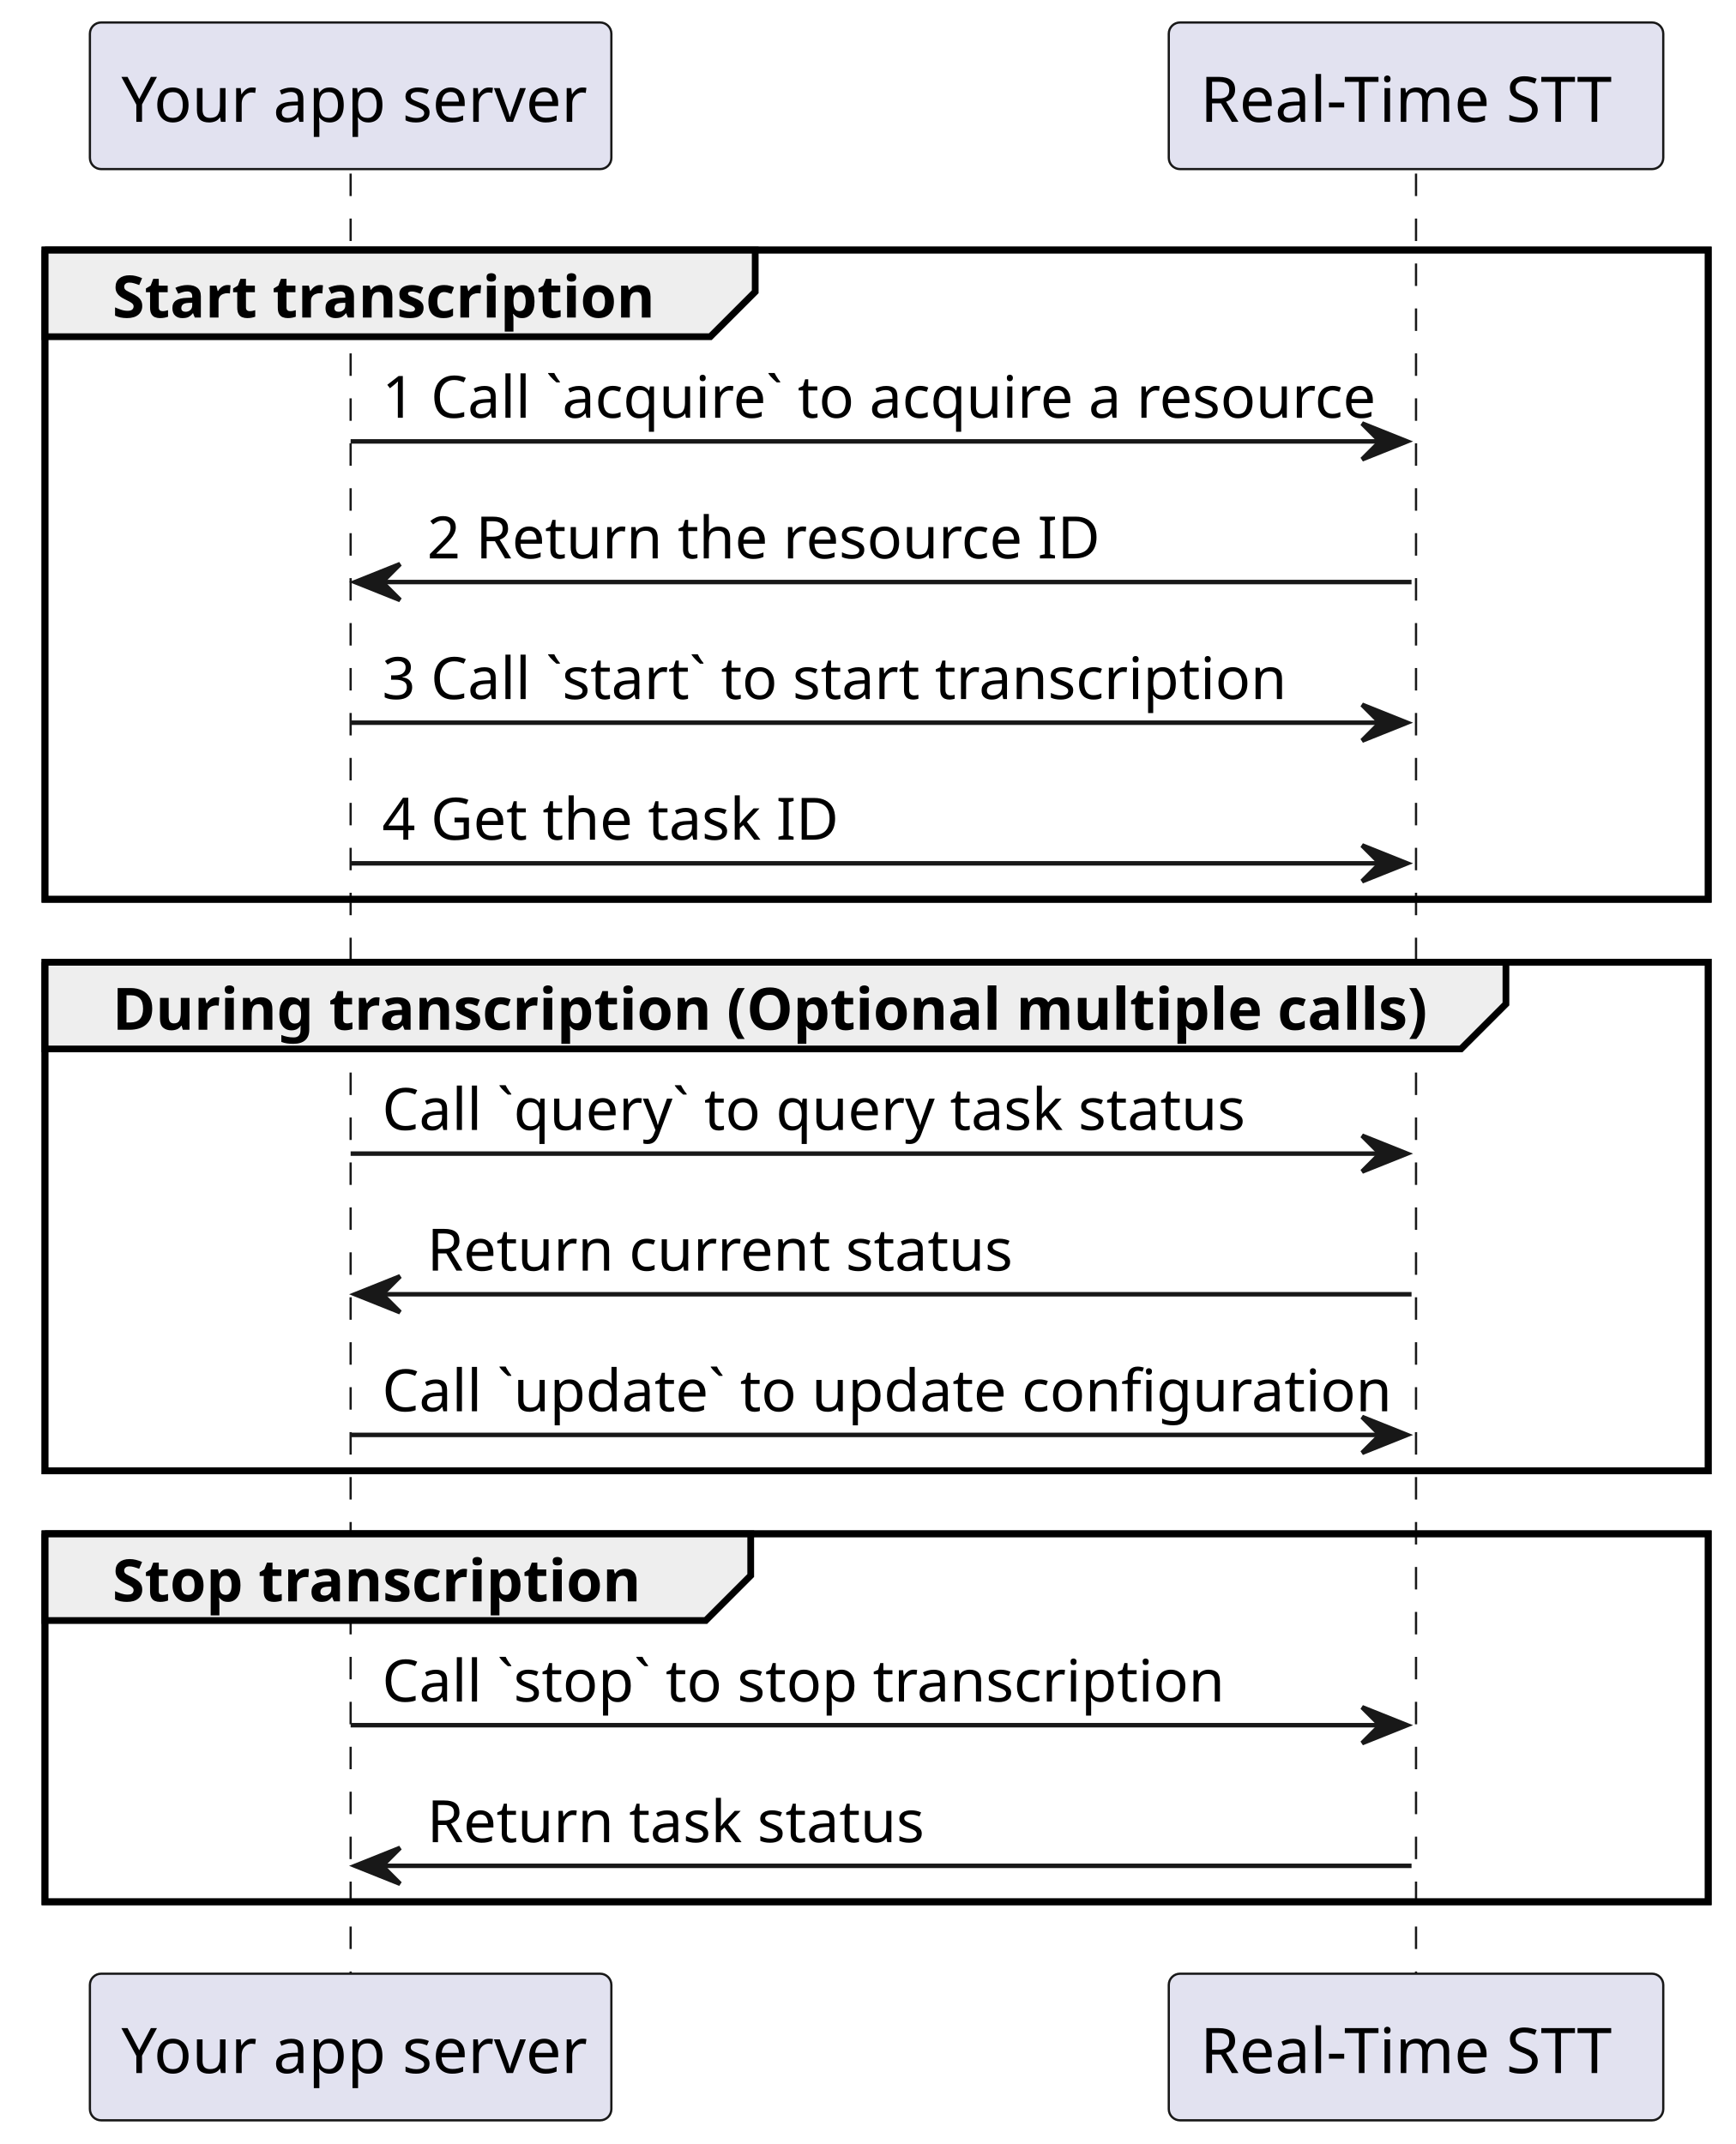
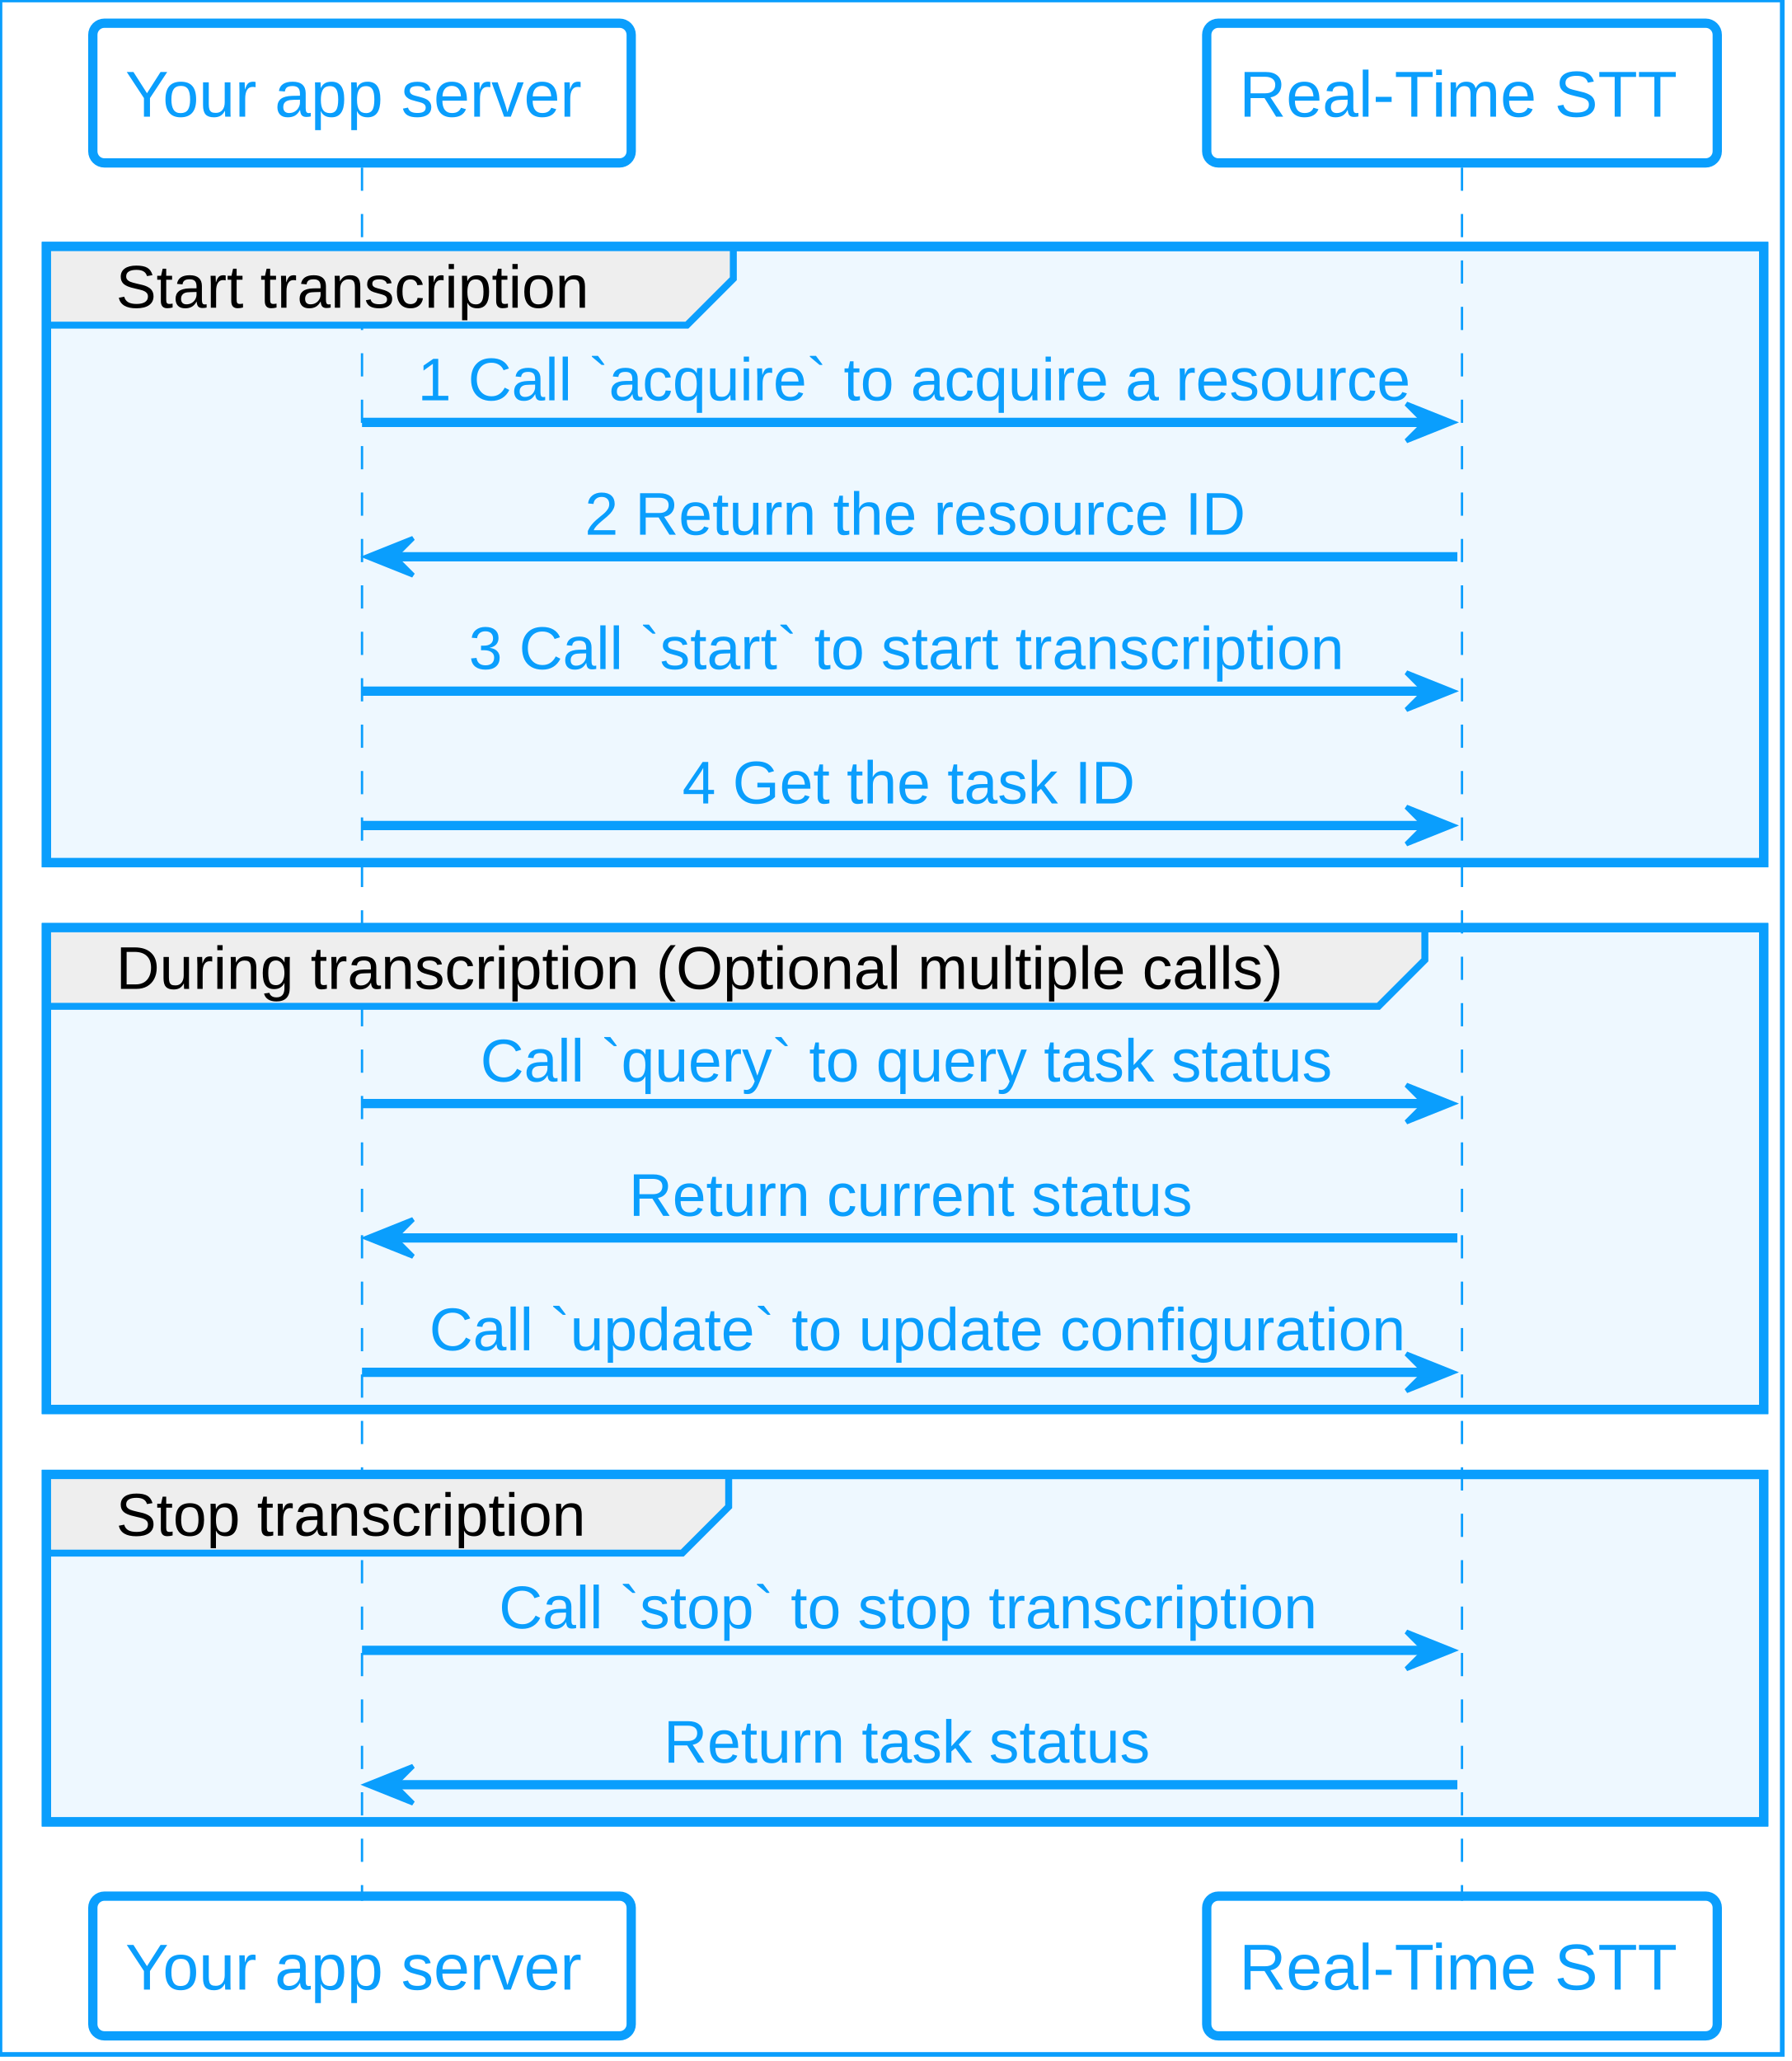
- <svg xmlns="http://www.w3.org/2000/svg" contentStyleType="text/css" height="477px" preserveAspectRatio="none" style="width:386px;height:477px;background:#FFFFFF;" version="1.1" viewBox="0 0 386 477" width="386px" zoomAndPan="magnify">
+ <svg xmlns="http://www.w3.org/2000/svg" contentStyleType="text/css" height="444px" preserveAspectRatio="none" style="width:386px;height:444px;" version="1.1" viewBox="0 0 386 444" width="386px" zoomAndPan="magnify">
  <defs />
  <g>
-     <rect fill="none" height="144.455" style="stroke:#000000;stroke-width:1.5;" width="370" x="10" y="55.621" />
-     <rect fill="none" height="113.164" style="stroke:#000000;stroke-width:1.5;" width="370" x="10" y="214.076" />
-     <rect fill="none" height="81.873" style="stroke:#000000;stroke-width:1.5;" width="370" x="10" y="341.24" />
-     <line style="stroke:#181818;stroke-width:0.5;stroke-dasharray:5.0,5.0;" x1="78" x2="78" y1="38.621" y2="440.113" />
-     <line style="stroke:#181818;stroke-width:0.5;stroke-dasharray:5.0,5.0;" x1="315" x2="315" y1="38.621" y2="440.113" />
-     <rect fill="#E2E2F0" height="32.621" rx="2.5" ry="2.5" style="stroke:#181818;stroke-width:0.5;" width="116" x="20" y="5" />
-     <text fill="#000000" font-family="sans-serif" font-size="14" lengthAdjust="spacing" textLength="102" x="27" y="27.107">Your app server</text>
-     <rect fill="#E2E2F0" height="32.621" rx="2.5" ry="2.5" style="stroke:#181818;stroke-width:0.5;" width="116" x="20" y="439.113" />
-     <text fill="#000000" font-family="sans-serif" font-size="14" lengthAdjust="spacing" textLength="102" x="27" y="461.221">Your app server</text>
-     <rect fill="#E2E2F0" height="32.621" rx="2.5" ry="2.5" style="stroke:#181818;stroke-width:0.5;" width="110" x="260" y="5" />
-     <text fill="#000000" font-family="sans-serif" font-size="14" lengthAdjust="spacing" textLength="96" x="267" y="27.107">Real-Time STT</text>
-     <rect fill="#E2E2F0" height="32.621" rx="2.5" ry="2.5" style="stroke:#181818;stroke-width:0.5;" width="110" x="260" y="439.113" />
-     <text fill="#000000" font-family="sans-serif" font-size="14" lengthAdjust="spacing" textLength="96" x="267" y="461.221">Real-Time STT</text>
-     <path d="M10,55.621 L168,55.621 L168,64.912 L158,74.912 L10,74.912 L10,55.621 " fill="#EEEEEE" style="stroke:#000000;stroke-width:1.5;" />
-     <rect fill="none" height="144.455" style="stroke:#000000;stroke-width:1.5;" width="370" x="10" y="55.621" />
-     <text fill="#000000" font-family="sans-serif" font-size="13" font-weight="bold" lengthAdjust="spacing" textLength="113" x="25" y="70.649">Start transcription</text>
-     <polygon fill="#181818" points="303,94.203,313,98.203,303,102.203,307,98.203" style="stroke:#181818;stroke-width:1.0;" />
-     <line style="stroke:#181818;stroke-width:1.0;" x1="78" x2="309" y1="98.203" y2="98.203" />
-     <text fill="#000000" font-family="sans-serif" font-size="13" lengthAdjust="spacing" textLength="213" x="85" y="92.94">1 Call `acquire` to acquire a resource</text>
-     <polygon fill="#181818" points="89,125.494,79,129.494,89,133.494,85,129.494" style="stroke:#181818;stroke-width:1.0;" />
-     <line style="stroke:#181818;stroke-width:1.0;" x1="83" x2="314" y1="129.494" y2="129.494" />
-     <text fill="#000000" font-family="sans-serif" font-size="13" lengthAdjust="spacing" textLength="141" x="95" y="124.231">2 Return the resource ID</text>
-     <polygon fill="#181818" points="303,156.785,313,160.785,303,164.785,307,160.785" style="stroke:#181818;stroke-width:1.0;" />
-     <line style="stroke:#181818;stroke-width:1.0;" x1="78" x2="309" y1="160.785" y2="160.785" />
-     <text fill="#000000" font-family="sans-serif" font-size="13" lengthAdjust="spacing" textLength="191" x="85" y="155.523">3 Call `start` to start transcription</text>
-     <polygon fill="#181818" points="303,188.076,313,192.076,303,196.076,307,192.076" style="stroke:#181818;stroke-width:1.0;" />
-     <line style="stroke:#181818;stroke-width:1.0;" x1="78" x2="309" y1="192.076" y2="192.076" />
-     <text fill="#000000" font-family="sans-serif" font-size="13" lengthAdjust="spacing" textLength="99" x="85" y="186.814">4 Get the task ID</text>
-     <path d="M10,214.076 L335,214.076 L335,223.367 L325,233.367 L10,233.367 L10,214.076 " fill="#EEEEEE" style="stroke:#000000;stroke-width:1.5;" />
-     <rect fill="none" height="113.164" style="stroke:#000000;stroke-width:1.5;" width="370" x="10" y="214.076" />
-     <text fill="#000000" font-family="sans-serif" font-size="13" font-weight="bold" lengthAdjust="spacing" textLength="280" x="25" y="229.105">During transcription (Optional multiple calls)</text>
-     <polygon fill="#181818" points="303,252.658,313,256.658,303,260.658,307,256.658" style="stroke:#181818;stroke-width:1.0;" />
-     <line style="stroke:#181818;stroke-width:1.0;" x1="78" x2="309" y1="256.658" y2="256.658" />
-     <text fill="#000000" font-family="sans-serif" font-size="13" lengthAdjust="spacing" textLength="186" x="85" y="251.395">Call `query` to query task status</text>
-     <polygon fill="#181818" points="89,283.949,79,287.949,89,291.949,85,287.949" style="stroke:#181818;stroke-width:1.0;" />
-     <line style="stroke:#181818;stroke-width:1.0;" x1="83" x2="314" y1="287.949" y2="287.949" />
-     <text fill="#000000" font-family="sans-serif" font-size="13" lengthAdjust="spacing" textLength="122" x="95" y="282.687">Return current status</text>
-     <polygon fill="#181818" points="303,315.24,313,319.24,303,323.24,307,319.24" style="stroke:#181818;stroke-width:1.0;" />
-     <line style="stroke:#181818;stroke-width:1.0;" x1="78" x2="309" y1="319.24" y2="319.24" />
-     <text fill="#000000" font-family="sans-serif" font-size="13" lengthAdjust="spacing" textLength="208" x="85" y="313.978">Call `update` to update configuration</text>
-     <path d="M10,341.24 L167,341.24 L167,350.531 L157,360.531 L10,360.531 L10,341.24 " fill="#EEEEEE" style="stroke:#000000;stroke-width:1.5;" />
-     <rect fill="none" height="81.873" style="stroke:#000000;stroke-width:1.5;" width="370" x="10" y="341.24" />
-     <text fill="#000000" font-family="sans-serif" font-size="13" font-weight="bold" lengthAdjust="spacing" textLength="112" x="25" y="356.269">Stop transcription</text>
-     <polygon fill="#181818" points="303,379.822,313,383.822,303,387.822,307,383.822" style="stroke:#181818;stroke-width:1.0;" />
-     <line style="stroke:#181818;stroke-width:1.0;" x1="78" x2="309" y1="383.822" y2="383.822" />
-     <text fill="#000000" font-family="sans-serif" font-size="13" lengthAdjust="spacing" textLength="178" x="85" y="378.56">Call `stop` to stop transcription</text>
-     <polygon fill="#181818" points="89,411.113,79,415.113,89,419.113,85,415.113" style="stroke:#181818;stroke-width:1.0;" />
-     <line style="stroke:#181818;stroke-width:1.0;" x1="83" x2="314" y1="415.113" y2="415.113" />
-     <text fill="#000000" font-family="sans-serif" font-size="13" lengthAdjust="spacing" textLength="107" x="95" y="409.851">Return task status</text>
+     <rect fill="none" height="442.582" style="stroke:#0A9EFD;stroke-width:1.0;" width="384" x="0" y="0" />
+     <rect fill="#0A9EFD" fill-opacity="0.067" height="132.744" style="stroke:#0A9EFD;stroke-width:2.0;" width="370" x="10" y="53.099" />
+     <rect fill="#0A9EFD" fill-opacity="0.067" height="103.795" style="stroke:#0A9EFD;stroke-width:2.0;" width="370" x="10" y="199.842" />
+     <rect fill="#0A9EFD" fill-opacity="0.067" height="74.846" style="stroke:#0A9EFD;stroke-width:2.0;" width="370" x="10" y="317.637" />
+     <line style="stroke:#0A9EFD;stroke-width:0.5;stroke-dasharray:5.0,5.0;" x1="78" x2="78" y1="36.099" y2="409.483" />
+     <line style="stroke:#0A9EFD;stroke-width:0.5;stroke-dasharray:5.0,5.0;" x1="315" x2="315" y1="36.099" y2="409.483" />
+     <rect fill="none" height="30.099" rx="2.5" ry="2.5" style="stroke:#0A9EFD;stroke-width:2.0;" width="116" x="20" y="5" />
+     <text fill="#0A9EFD" font-family="Arial" font-size="14" lengthAdjust="spacing" textLength="102" x="27" y="25.132">Your app server</text>
+     <rect fill="none" height="30.099" rx="2.5" ry="2.5" style="stroke:#0A9EFD;stroke-width:2.0;" width="116" x="20" y="408.483" />
+     <text fill="#0A9EFD" font-family="Arial" font-size="14" lengthAdjust="spacing" textLength="102" x="27" y="428.615">Your app server</text>
+     <rect fill="none" height="30.099" rx="2.5" ry="2.5" style="stroke:#0A9EFD;stroke-width:2.0;" width="110" x="260" y="5" />
+     <text fill="#0A9EFD" font-family="Arial" font-size="14" lengthAdjust="spacing" textLength="96" x="267" y="25.132">Real-Time STT</text>
+     <rect fill="none" height="30.099" rx="2.5" ry="2.5" style="stroke:#0A9EFD;stroke-width:2.0;" width="110" x="260" y="408.483" />
+     <text fill="#0A9EFD" font-family="Arial" font-size="14" lengthAdjust="spacing" textLength="96" x="267" y="428.615">Real-Time STT</text>
+     <path d="M10,53.099 L158,53.099 L158,60.047 L148,70.047 L10,70.047 L10,53.099 " fill="#EEEEEE" style="stroke:#0A9EFD;stroke-width:1.5;" />
+     <rect fill="none" height="132.744" style="stroke:#0A9EFD;stroke-width:2.0;" width="370" x="10" y="53.099" />
+     <text fill="#000000" font-family="Arial" font-size="13" lengthAdjust="spacing" textLength="103" x="25" y="66.293">Start transcription</text>
+     <polygon fill="#0A9EFD" points="303,86.996,313,90.996,303,94.996,307,90.996" style="stroke:#0A9EFD;stroke-width:1.0;" />
+     <line style="stroke:#0A9EFD;stroke-width:2.0;" x1="78" x2="309" y1="90.996" y2="90.996" />
+     <text fill="#0A9EFD" font-family="Arial" font-size="13" lengthAdjust="spacing" textLength="213" x="90" y="86.241">1 Call `acquire` to acquire a resource</text>
+     <polygon fill="#0A9EFD" points="89,115.945,79,119.945,89,123.945,85,119.945" style="stroke:#0A9EFD;stroke-width:1.0;" />
+     <line style="stroke:#0A9EFD;stroke-width:2.0;" x1="83" x2="314" y1="119.945" y2="119.945" />
+     <text fill="#0A9EFD" font-family="Arial" font-size="13" lengthAdjust="spacing" textLength="141" x="126" y="115.19">2 Return the resource ID</text>
+     <polygon fill="#0A9EFD" points="303,144.894,313,148.894,303,152.894,307,148.894" style="stroke:#0A9EFD;stroke-width:1.0;" />
+     <line style="stroke:#0A9EFD;stroke-width:2.0;" x1="78" x2="309" y1="148.894" y2="148.894" />
+     <text fill="#0A9EFD" font-family="Arial" font-size="13" lengthAdjust="spacing" textLength="191" x="101" y="144.139">3 Call `start` to start transcription</text>
+     <polygon fill="#0A9EFD" points="303,173.842,313,177.842,303,181.842,307,177.842" style="stroke:#0A9EFD;stroke-width:1.0;" />
+     <line style="stroke:#0A9EFD;stroke-width:2.0;" x1="78" x2="309" y1="177.842" y2="177.842" />
+     <text fill="#0A9EFD" font-family="Arial" font-size="13" lengthAdjust="spacing" textLength="99" x="147" y="173.087">4 Get the task ID</text>
+     <path d="M10,199.842 L307,199.842 L307,206.791 L297,216.791 L10,216.791 L10,199.842 " fill="#EEEEEE" style="stroke:#0A9EFD;stroke-width:1.5;" />
+     <rect fill="none" height="103.795" style="stroke:#0A9EFD;stroke-width:2.0;" width="370" x="10" y="199.842" />
+     <text fill="#000000" font-family="Arial" font-size="13" lengthAdjust="spacing" textLength="252" x="25" y="213.036">During transcription (Optional multiple calls)</text>
+     <polygon fill="#0A9EFD" points="303,233.74,313,237.74,303,241.74,307,237.74" style="stroke:#0A9EFD;stroke-width:1.0;" />
+     <line style="stroke:#0A9EFD;stroke-width:2.0;" x1="78" x2="309" y1="237.74" y2="237.74" />
+     <text fill="#0A9EFD" font-family="Arial" font-size="13" lengthAdjust="spacing" textLength="186" x="103.5" y="232.985">Call `query` to query task status</text>
+     <polygon fill="#0A9EFD" points="89,262.688,79,266.688,89,270.688,85,266.688" style="stroke:#0A9EFD;stroke-width:1.0;" />
+     <line style="stroke:#0A9EFD;stroke-width:2.0;" x1="83" x2="314" y1="266.688" y2="266.688" />
+     <text fill="#0A9EFD" font-family="Arial" font-size="13" lengthAdjust="spacing" textLength="122" x="135.5" y="261.934">Return current status</text>
+     <polygon fill="#0A9EFD" points="303,291.637,313,295.637,303,299.637,307,295.637" style="stroke:#0A9EFD;stroke-width:1.0;" />
+     <line style="stroke:#0A9EFD;stroke-width:2.0;" x1="78" x2="309" y1="295.637" y2="295.637" />
+     <text fill="#0A9EFD" font-family="Arial" font-size="13" lengthAdjust="spacing" textLength="208" x="92.5" y="290.882">Call `update` to update configuration</text>
+     <path d="M10,317.637 L157,317.637 L157,324.586 L147,334.586 L10,334.586 L10,317.637 " fill="#EEEEEE" style="stroke:#0A9EFD;stroke-width:1.5;" />
+     <rect fill="none" height="74.846" style="stroke:#0A9EFD;stroke-width:2.0;" width="370" x="10" y="317.637" />
+     <text fill="#000000" font-family="Arial" font-size="13" lengthAdjust="spacing" textLength="102" x="25" y="330.831">Stop transcription</text>
+     <polygon fill="#0A9EFD" points="303,351.535,313,355.535,303,359.535,307,355.535" style="stroke:#0A9EFD;stroke-width:1.0;" />
+     <line style="stroke:#0A9EFD;stroke-width:2.0;" x1="78" x2="309" y1="355.535" y2="355.535" />
+     <text fill="#0A9EFD" font-family="Arial" font-size="13" lengthAdjust="spacing" textLength="178" x="107.5" y="350.78">Call `stop` to stop transcription</text>
+     <polygon fill="#0A9EFD" points="89,380.483,79,384.483,89,388.483,85,384.483" style="stroke:#0A9EFD;stroke-width:1.0;" />
+     <line style="stroke:#0A9EFD;stroke-width:2.0;" x1="83" x2="314" y1="384.483" y2="384.483" />
+     <text fill="#0A9EFD" font-family="Arial" font-size="13" lengthAdjust="spacing" textLength="107" x="143" y="379.728">Return task status</text>
  </g>
</svg>
